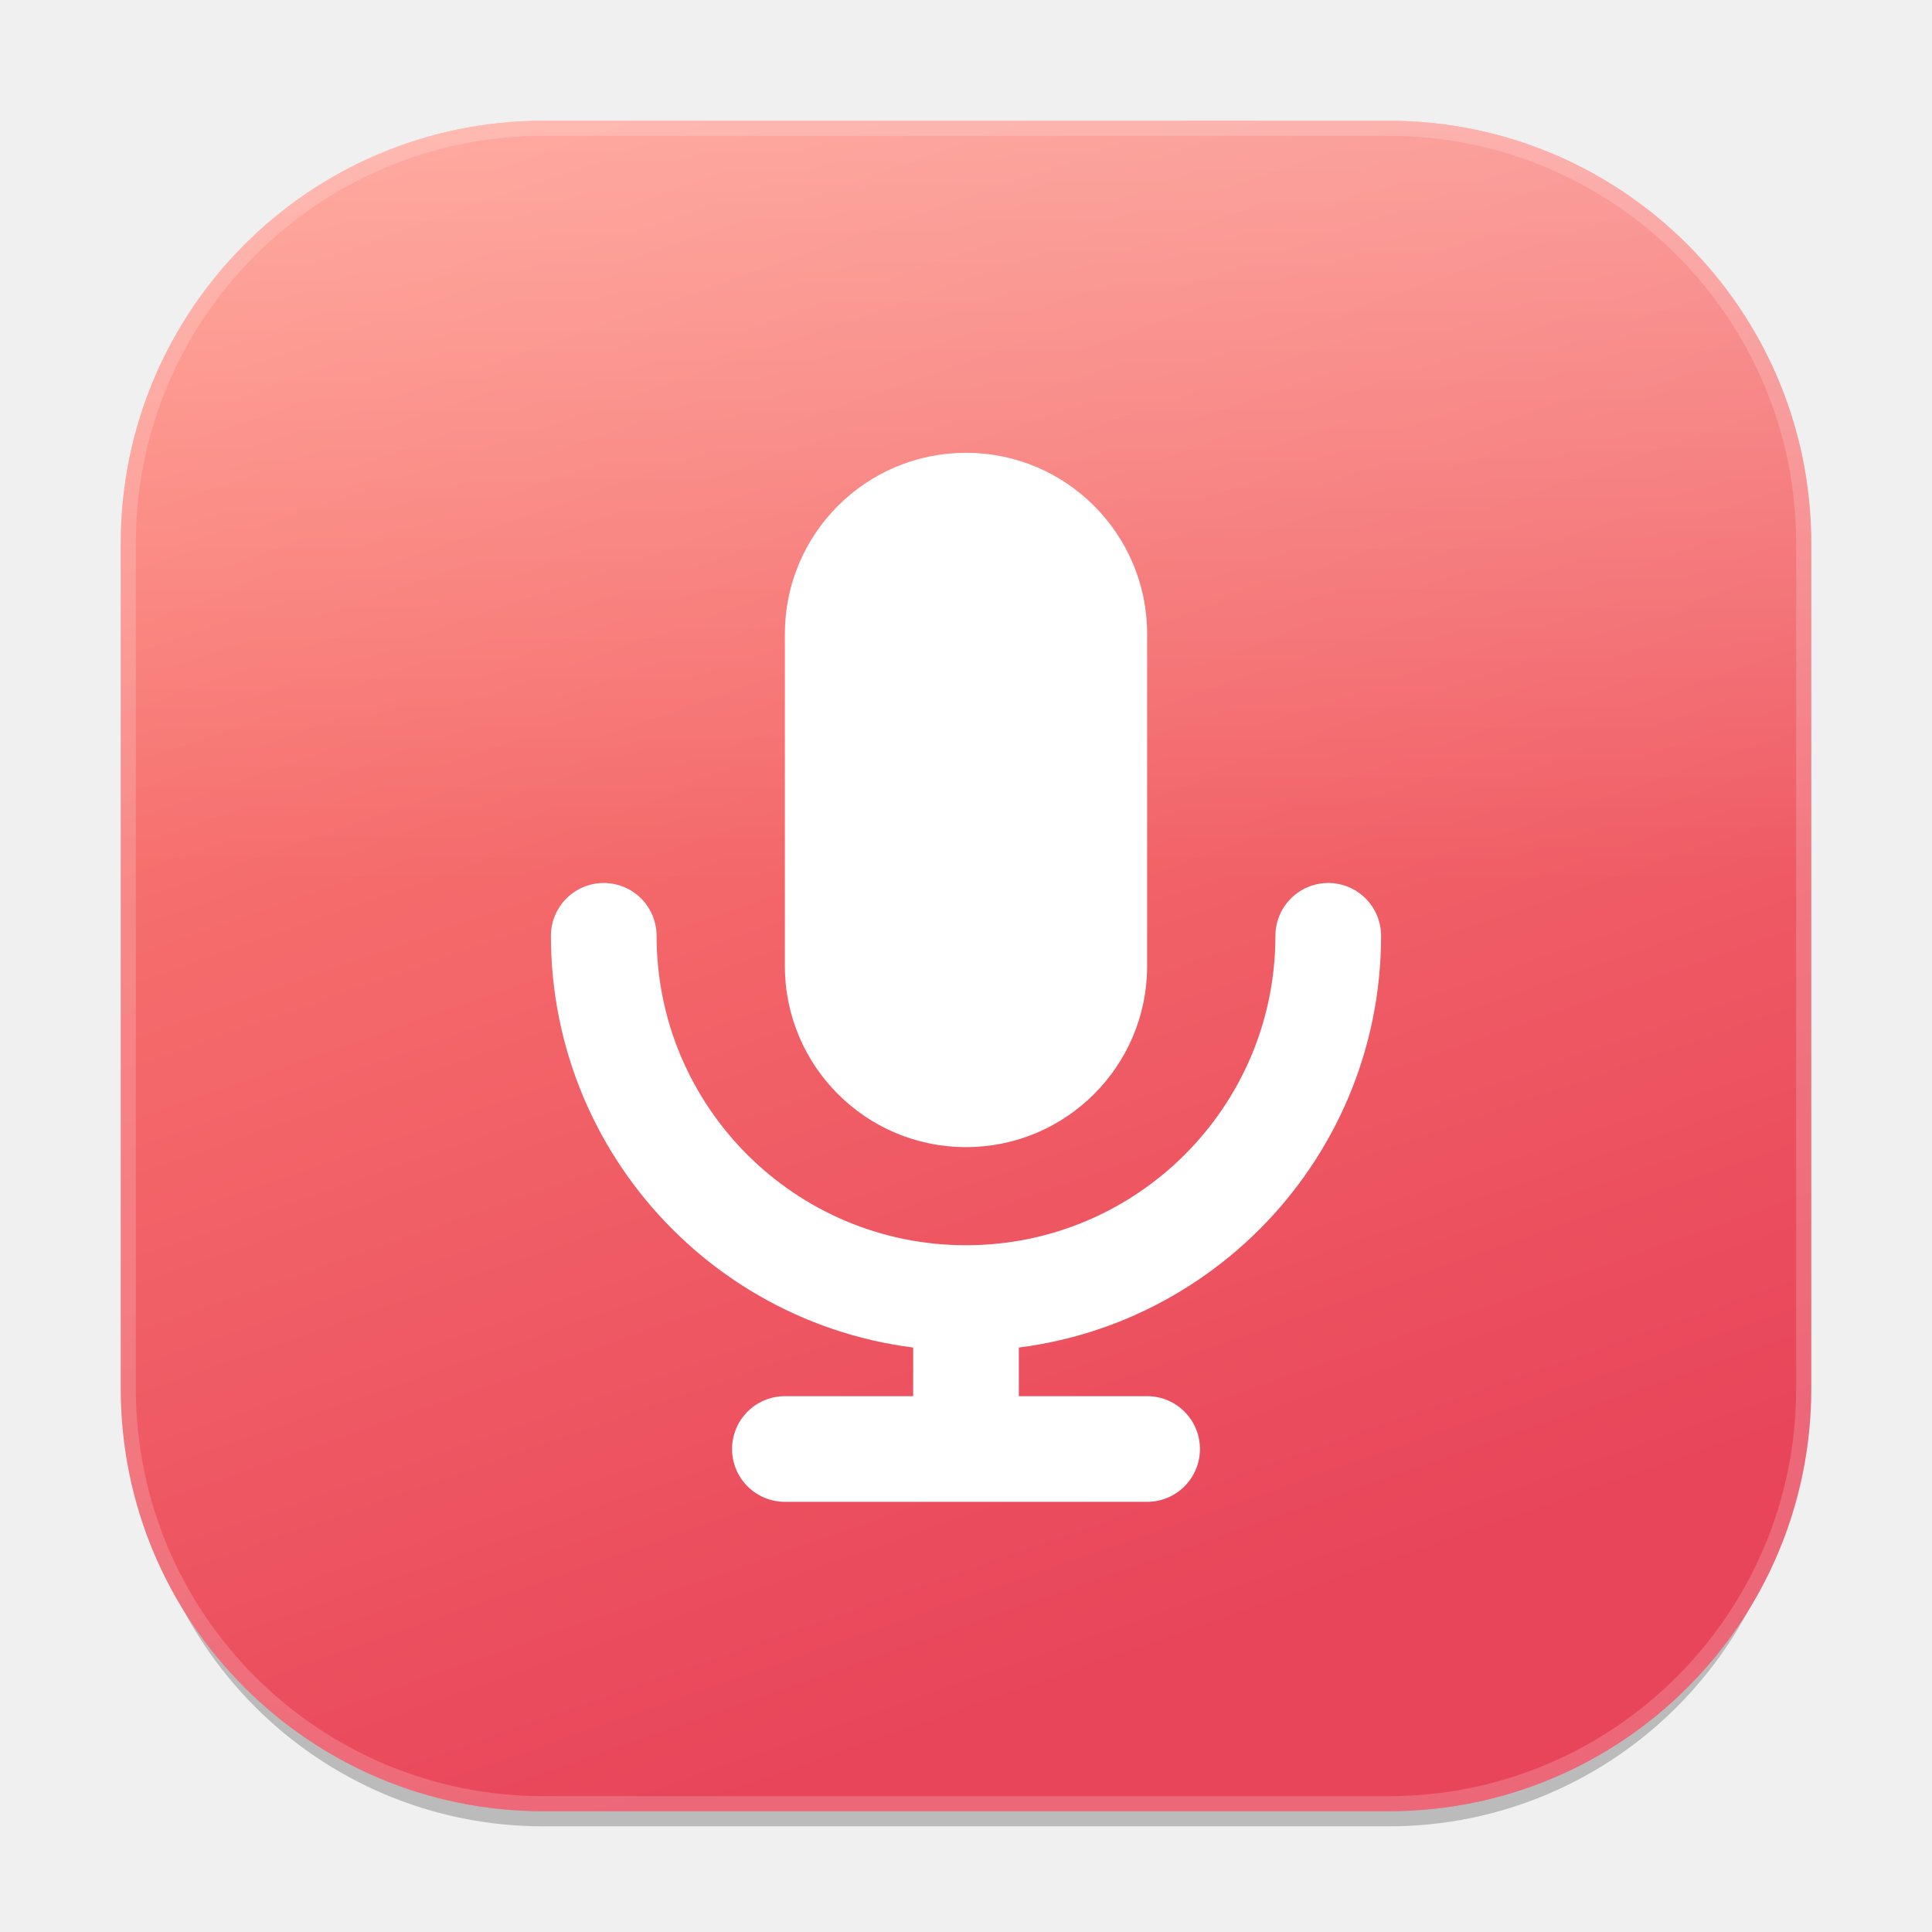
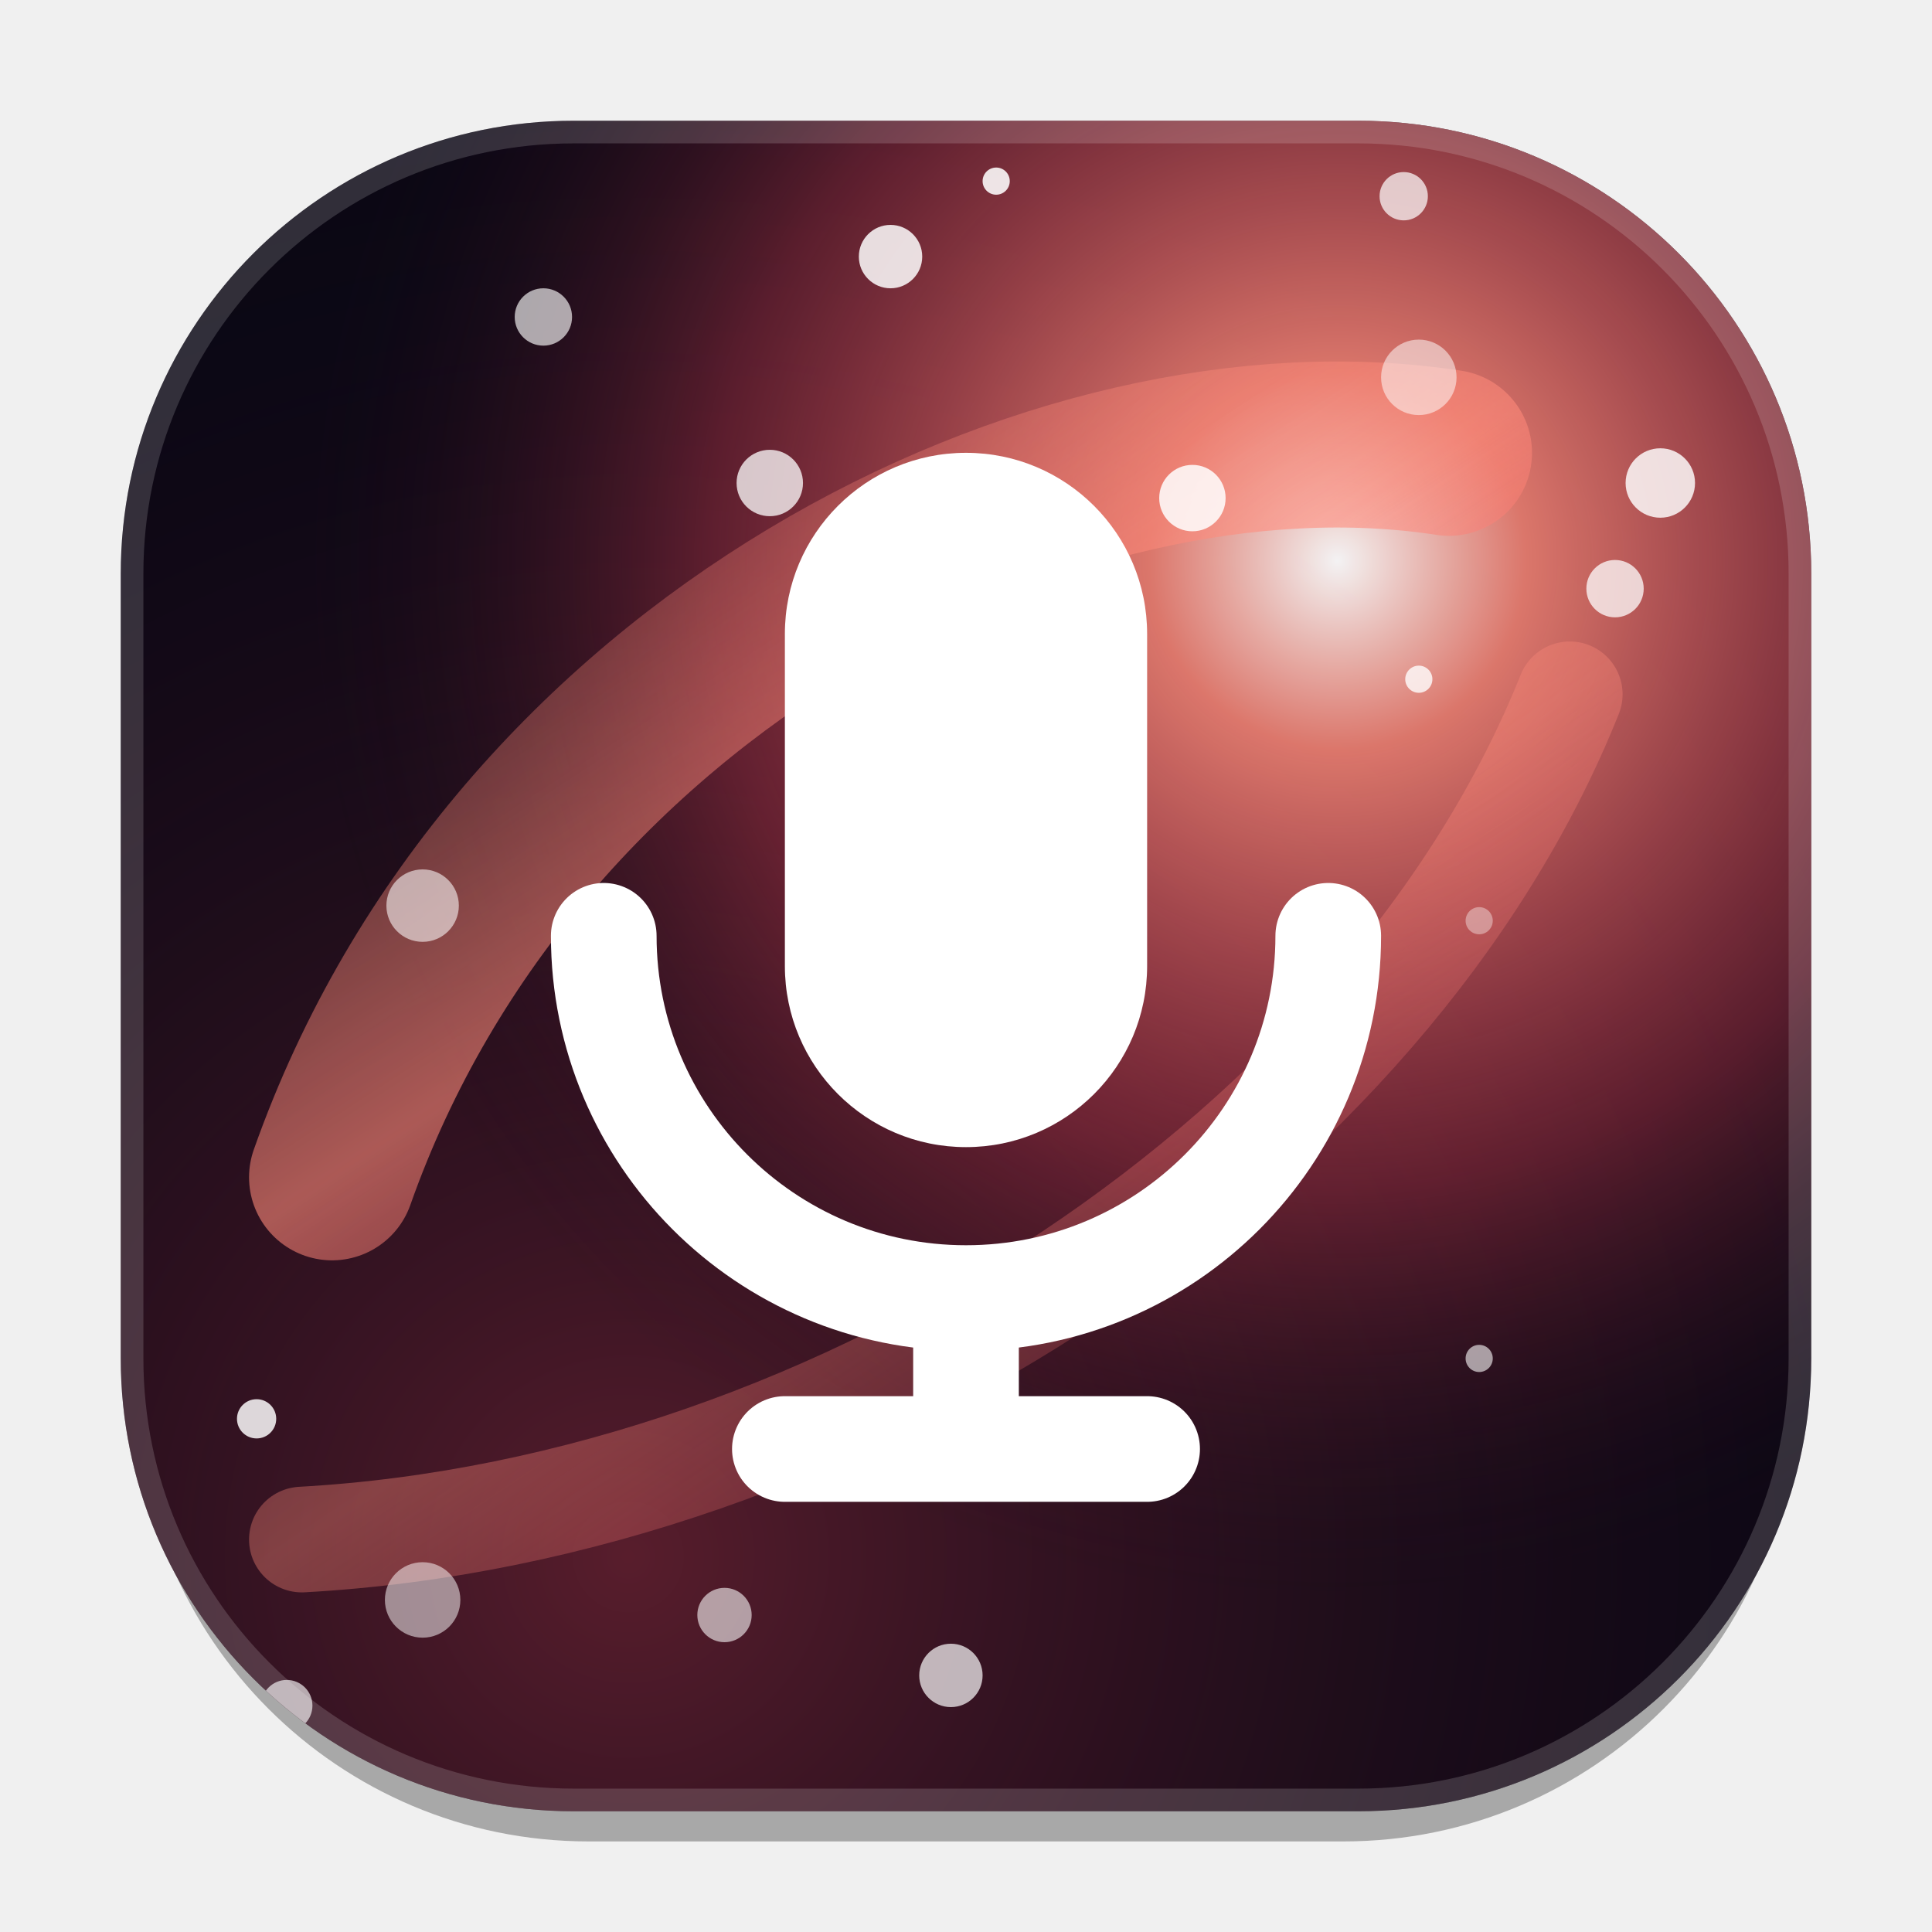
<svg xmlns="http://www.w3.org/2000/svg" width="128" height="128" viewBox="0 0 128 128">
  <defs>
-     <linearGradient id="bg" x1="0" y1="0" x2="0.35" y2="1">
-       <stop offset="0" stop-color="#ff8a7a" />
-       <stop offset="1" stop-color="#e8455a" />
+     <radialGradient id="core" cx="0.72" cy="0.26" r="0.62">
+       <stop offset="0" stop-color="#fff" stop-opacity="0.95" />
+       <stop offset="0.18" stop-color="#ff8a7a" stop-opacity="0.85" />
+       <stop offset="0.6" stop-color="#e8455a" stop-opacity="0.35" />
+       <stop offset="1" stop-color="#0a0714" stop-opacity="0" />
+     </radialGradient>
+     <radialGradient id="deep" cx="0.3" cy="0.85" r="0.9">
+       <stop offset="0" stop-color="#e8455a" stop-opacity="0.35" />
+       <stop offset="1" stop-color="#0a0714" stop-opacity="0" />
+     </radialGradient>
+     <linearGradient id="arm" x1="0" y1="0" x2="1" y2="1">
+       <stop offset="0" stop-color="#ff8a7a" stop-opacity="0" />
+       <stop offset="0.5" stop-color="#ff8a7a" stop-opacity="0.75" />
+       <stop offset="1" stop-color="#e8455a" stop-opacity="0" />
    </linearGradient>
-     <linearGradient id="hl" x1="0" y1="0" x2="0" y2="1">
-       <stop offset="0" stop-color="#fff" stop-opacity=".30" />
-       <stop offset=".45" stop-color="#fff" stop-opacity="0" />
-     </linearGradient>
+     <clipPath id="plate">
+       <rect x="8" y="8" width="112" height="112" rx="30" />
+     </clipPath>
  </defs>
-   <rect x="9" y="11" width="110" height="110" rx="27" fill="#000" opacity=".22" />
-   <rect x="8" y="8" width="112" height="112" rx="28" fill="url(#bg)" />
-   <rect x="8" y="8" width="112" height="112" rx="28" fill="url(#hl)" />
-   <rect x="8.5" y="8.5" width="111" height="111" rx="27.5" fill="none" stroke="#fff" stroke-opacity=".18" />
+   <rect x="9" y="12" width="110" height="110" rx="30" fill="#000" opacity=".3" />
+   <rect x="8" y="8" width="112" height="112" rx="30" fill="#0a0714" />
+   <g clip-path="url(#plate)">
+     <rect x="8" y="8" width="112" height="112" fill="url(#deep)" />
+     <rect x="8" y="8" width="112" height="112" fill="url(#core)" />
+     <path d="M96 30C70 26 34 44 22 78" fill="none" stroke="url(#arm)" stroke-width="11" stroke-linecap="round" opacity=".8" />
+     <path d="M104 46C92 76 56 100 20 102" fill="none" stroke="url(#arm)" stroke-width="7" stroke-linecap="round" opacity=".5" />
+     <circle cx="66" cy="12" r="0.9" fill="#fff" opacity="0.87" />
+     <circle cx="28" cy="60" r="2.4" fill="#fff" opacity="0.57" />
+     <circle cx="28" cy="106" r="2.5" fill="#fff" opacity="0.51" />
+     <circle cx="94" cy="25" r="2.5" fill="#fff" opacity="0.52" />
+     <circle cx="48" cy="107" r="1.8" fill="#fff" opacity="0.58" />
+     <circle cx="59" cy="17" r="2.1" fill="#fff" opacity="0.84" />
+     <circle cx="36" cy="21" r="1.9" fill="#fff" opacity="0.64" />
+     <circle cx="17" cy="94" r="1.3" fill="#fff" opacity="0.83" />
+     <circle cx="79" cy="33" r="2.2" fill="#fff" opacity="0.85" />
+     <circle cx="98" cy="90" r="0.9" fill="#fff" opacity="0.59" />
+     <circle cx="93" cy="13" r="1.6" fill="#fff" opacity="0.71" />
+     <circle cx="94" cy="45" r="0.9" fill="#fff" opacity="0.79" />
+     <circle cx="63" cy="111" r="2.1" fill="#fff" opacity="0.69" />
+     <circle cx="19" cy="113" r="1.7" fill="#fff" opacity="0.64" />
+     <circle cx="110" cy="32" r="2.3" fill="#fff" opacity="0.82" />
+     <circle cx="51" cy="32" r="2.2" fill="#fff" opacity="0.75" />
+     <circle cx="107" cy="39" r="1.9" fill="#fff" opacity="0.74" />
+     <circle cx="98" cy="61" r="0.9" fill="#fff" opacity="0.38" />
+   </g>
+   <rect x="8.75" y="8.75" width="110.5" height="110.5" rx="29.25" fill="none" stroke="#fff" stroke-opacity=".16" stroke-width="1.5" />
  <path d="M52 42a12 12 0 0 1 24 0v22a12 12 0 0 1-24 0z" fill="#ffffff" />
  <path d="M40 62a24 24 0 0 0 48 0M64 86v10M52 96h24" fill="none" stroke="#ffffff" stroke-width="7" stroke-linecap="round" stroke-linejoin="round" />
</svg>
